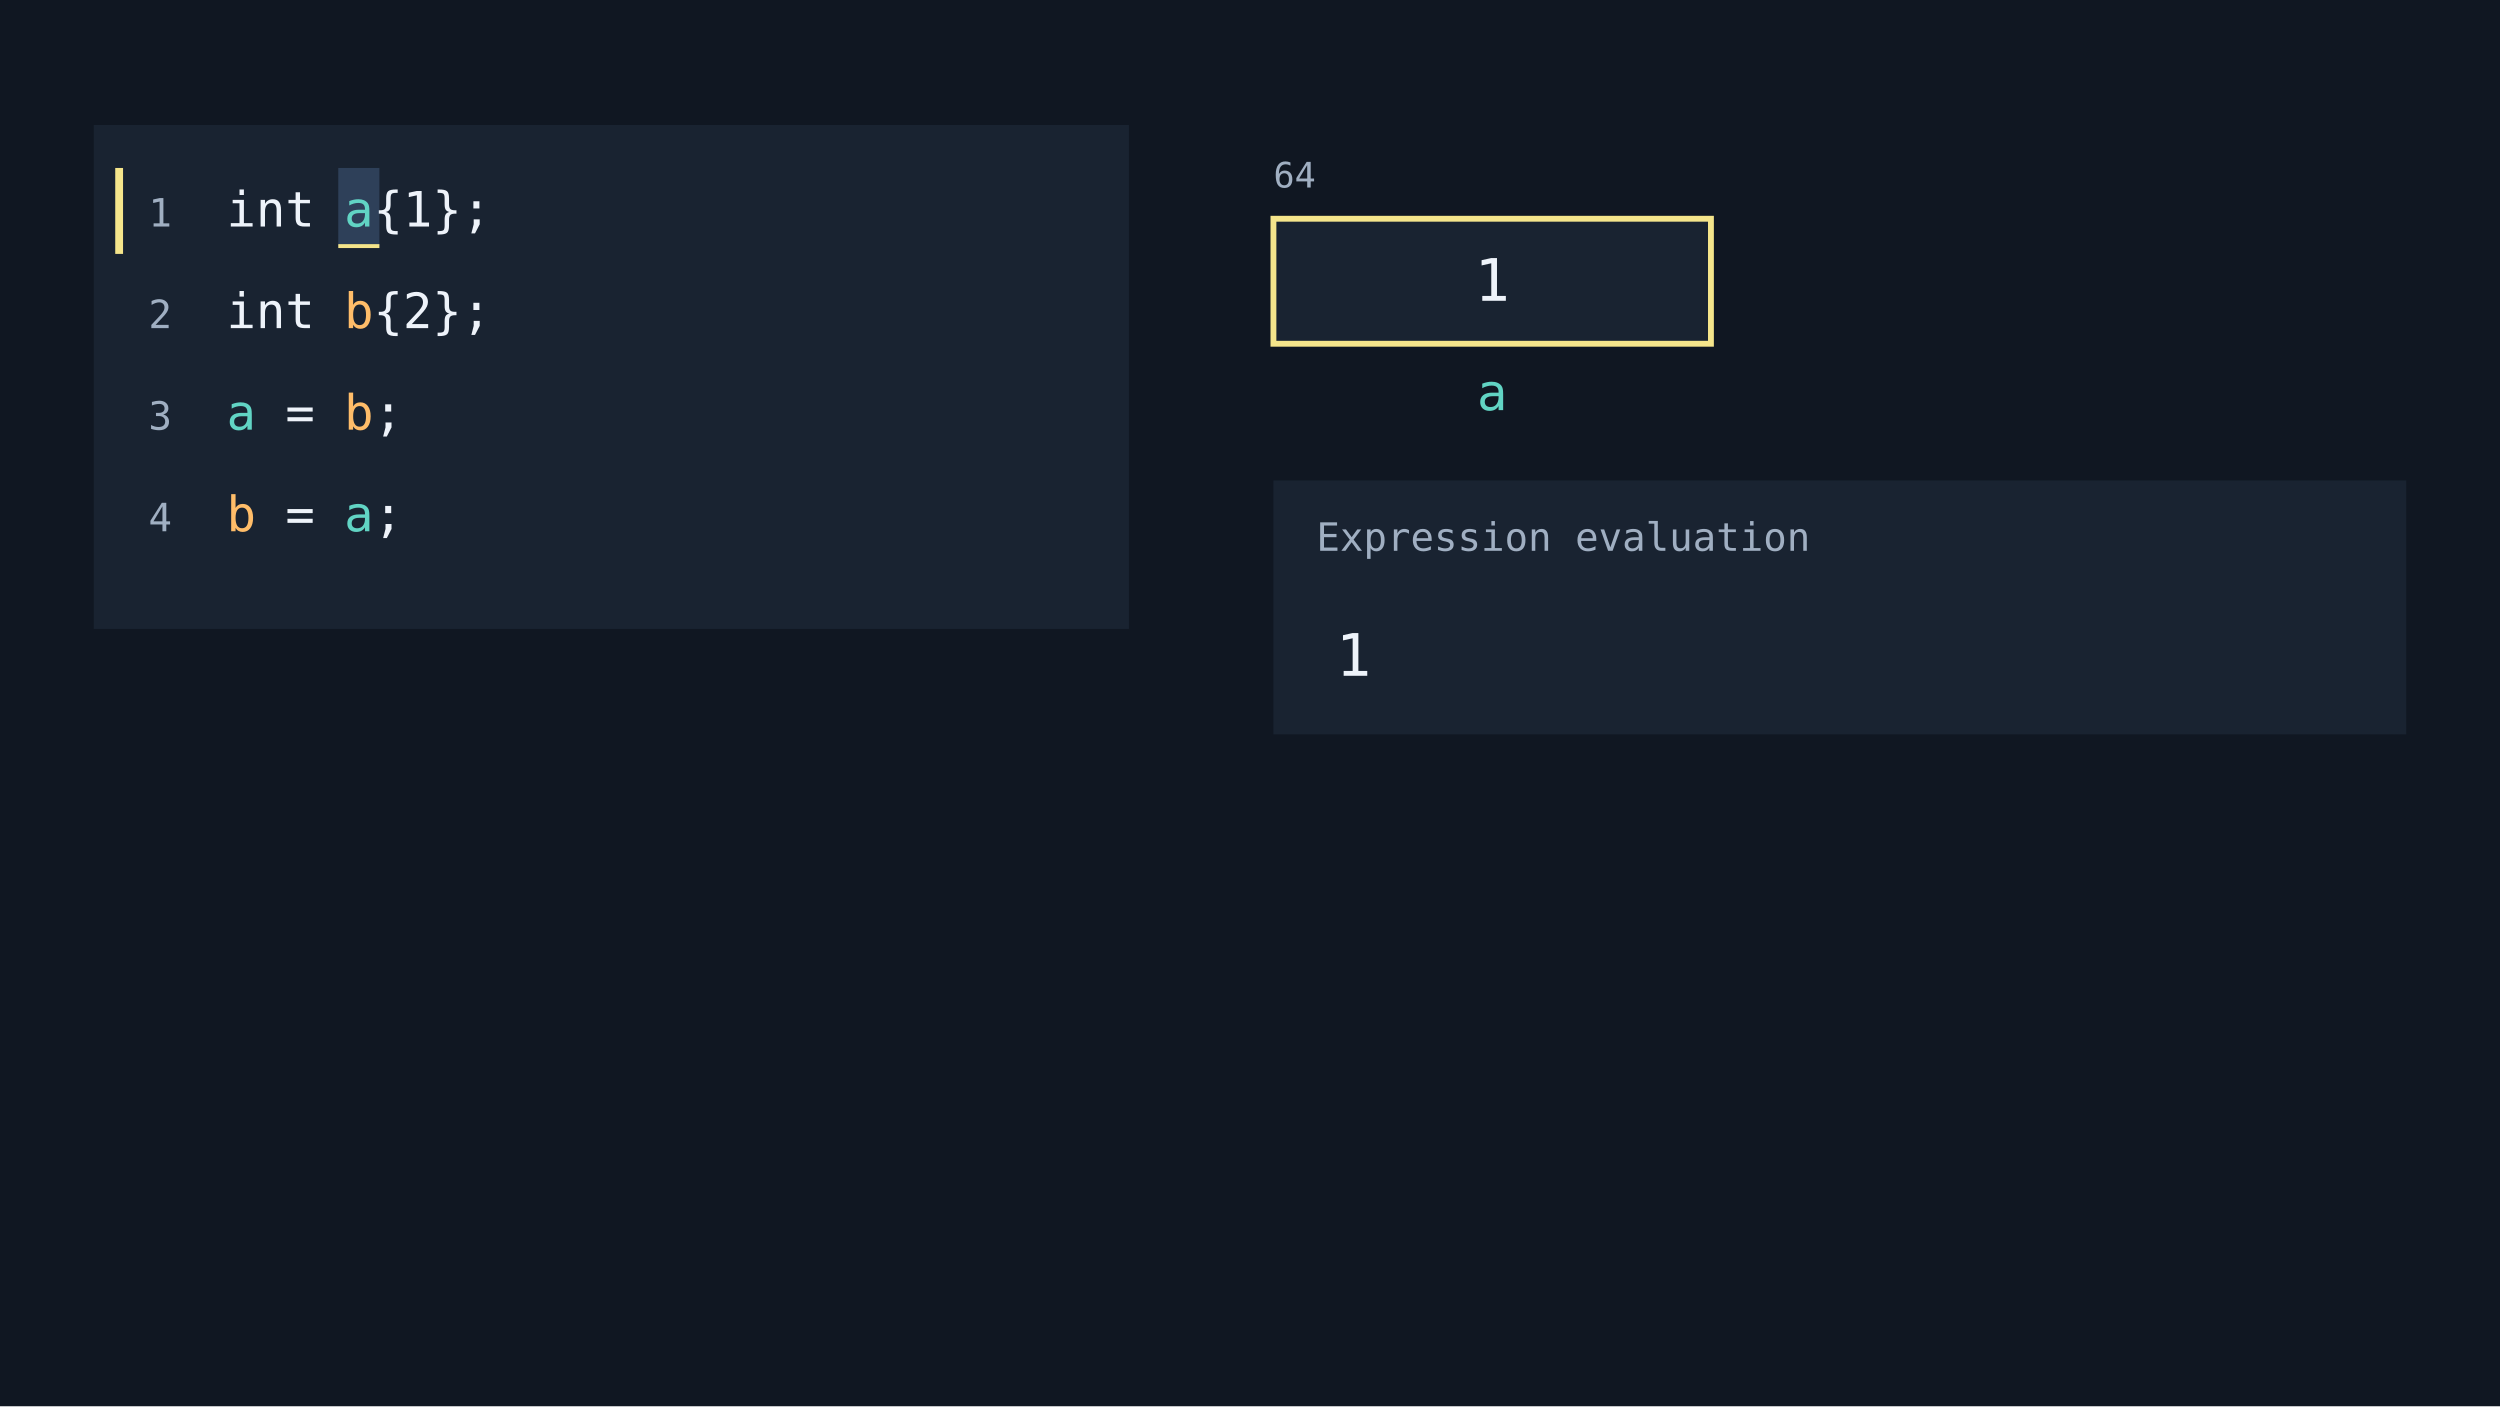
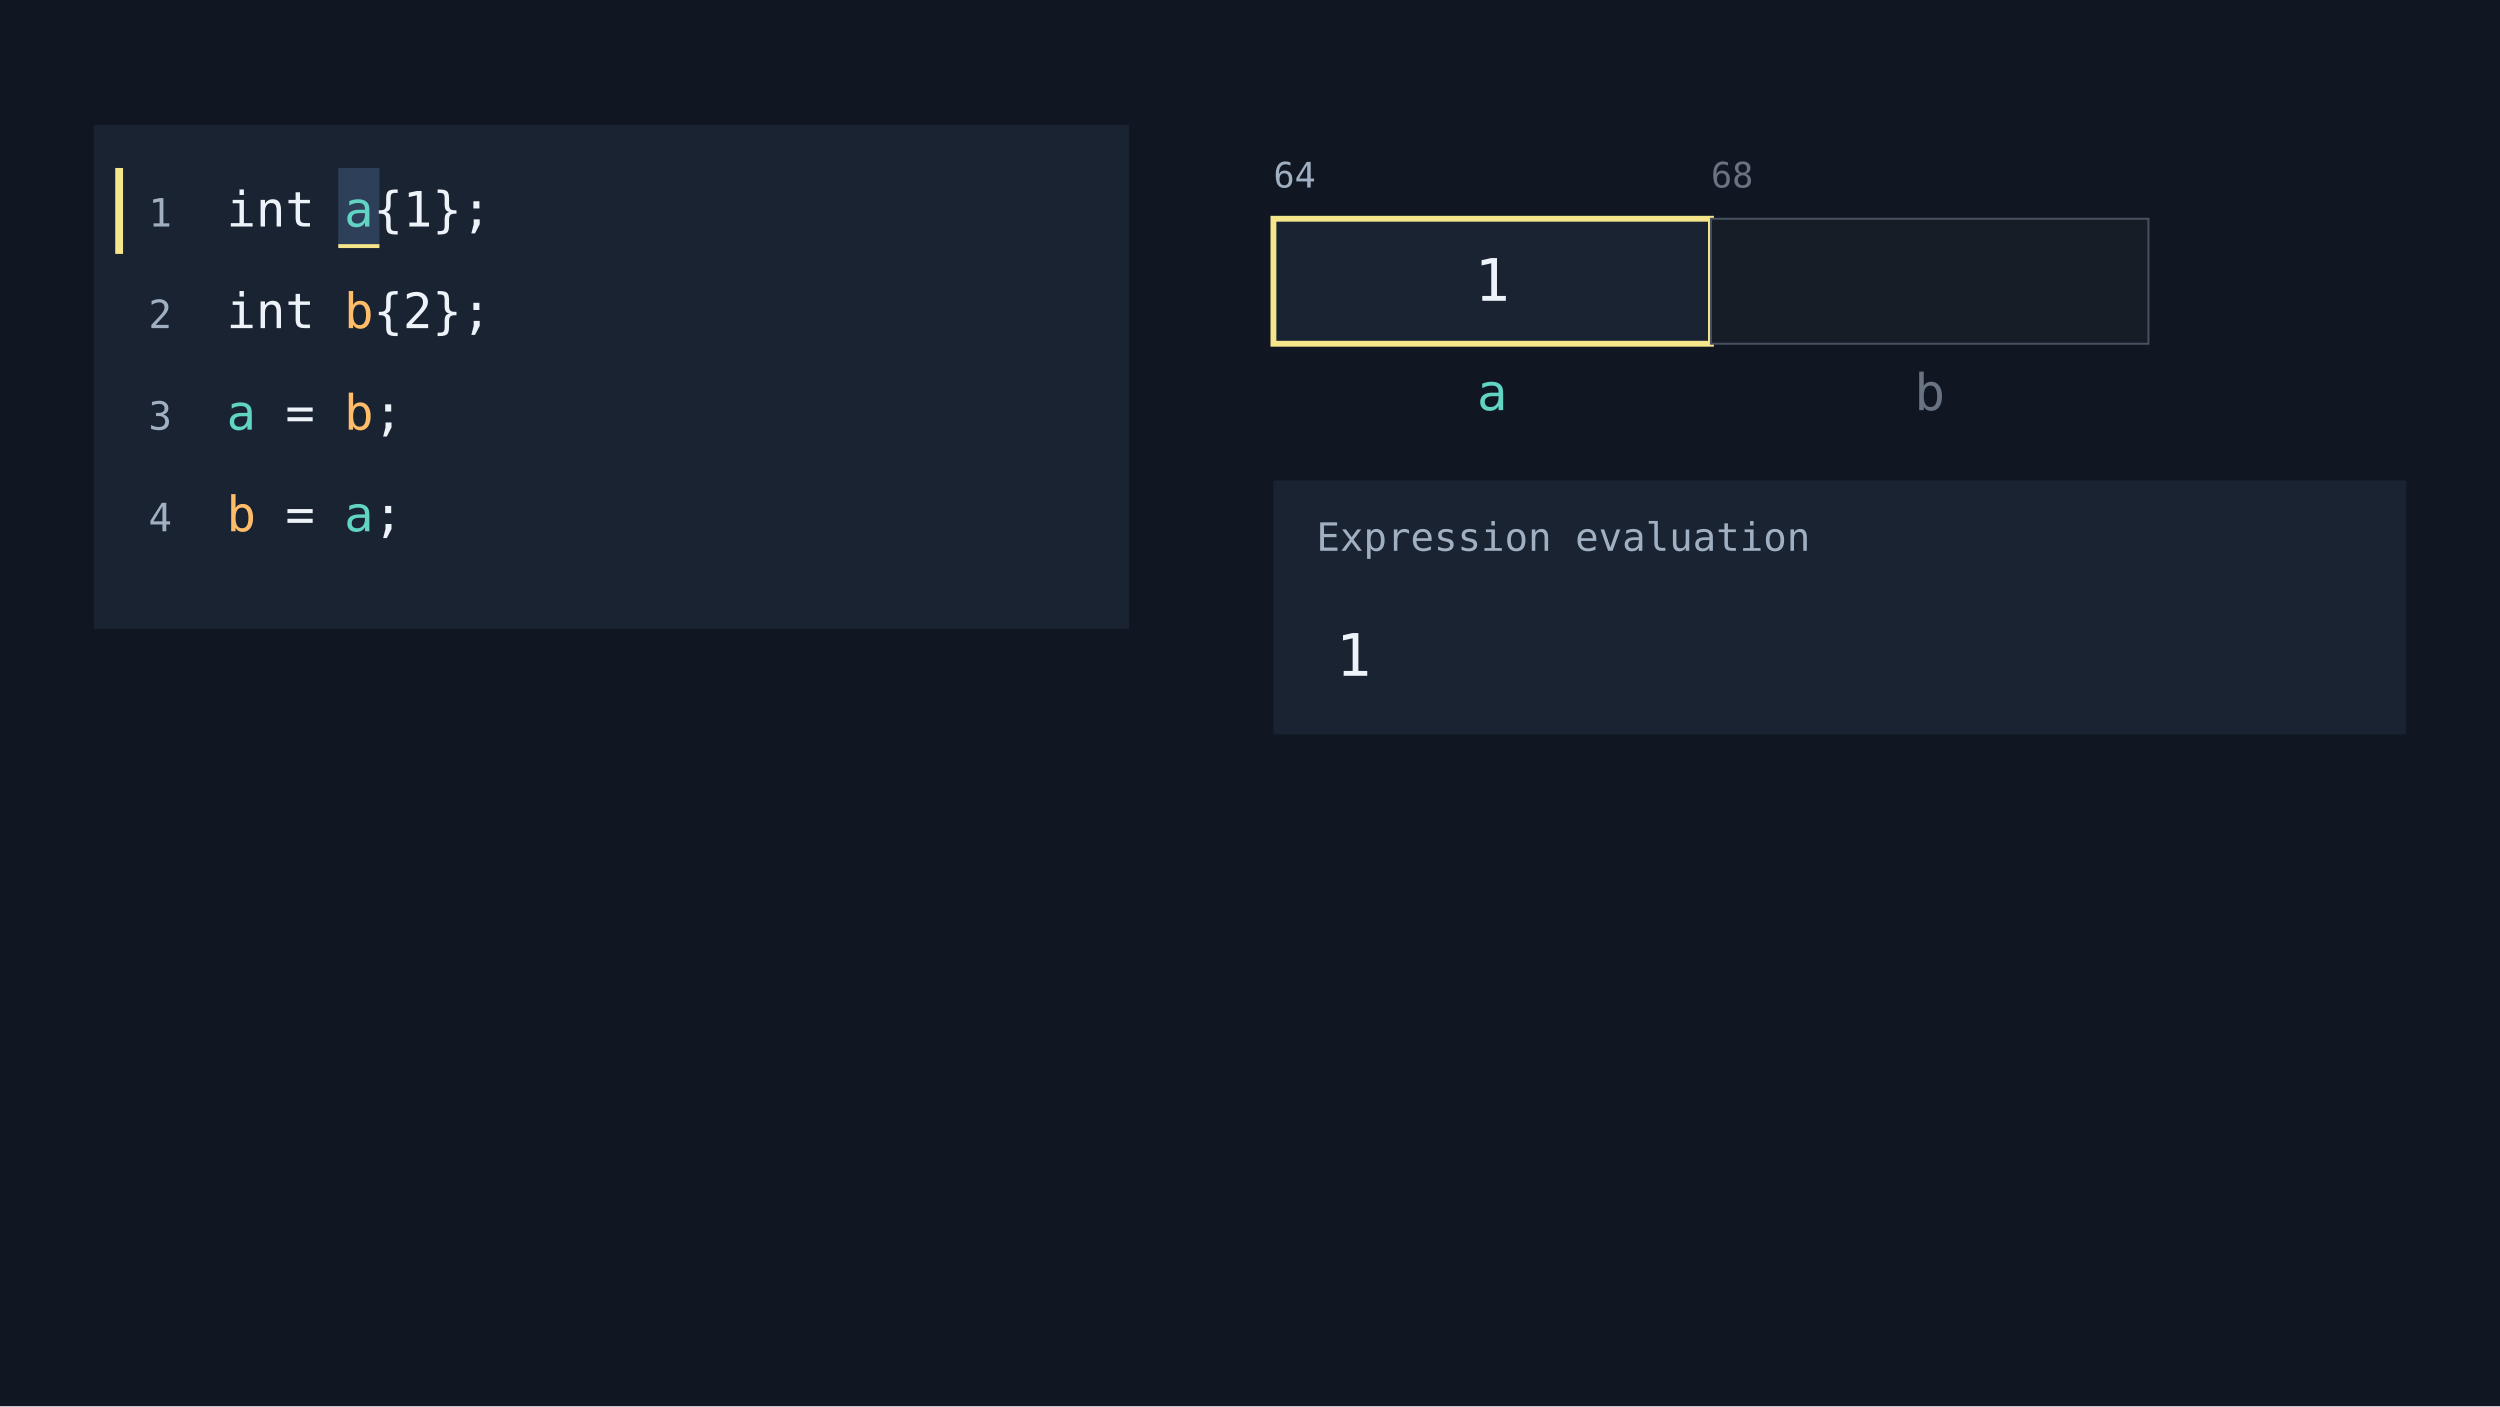
<svg xmlns="http://www.w3.org/2000/svg" viewBox="0 0 1280 720" width="1280" height="720" role="img">
  <rect x="0" y="0" width="1280" height="720" fill="#101722" stroke="none" stroke-width="1" />
  <rect x="48" y="64" width="530" height="258" fill="#192331" stroke="none" stroke-width="1" />
  <rect x="652" y="246" width="580" height="130" fill="#192331" stroke="none" stroke-width="1" />
  <text x="674" y="282" font-family="DejaVu Sans Mono,monospace" font-size="20" fill="#a0afc2" xml:space="preserve">Expression evaluation</text>
  <text x="684" y="346" font-family="DejaVu Sans Mono,monospace" font-size="30" fill="#eef3fa" xml:space="preserve">1</text>
  <rect x="59" y="86" width="4" height="44" fill="#f5e58b" stroke="none" stroke-width="1" />
  <rect x="173.2" y="86" width="21.05" height="40" fill="#2e4059" stroke="none" stroke-width="1" />
  <line x1="173.2" y1="126" x2="194.25" y2="126" stroke="#f5e58b" stroke-width="2" />
  <text x="76" y="116" font-family="DejaVu Sans Mono,monospace" font-size="20" fill="#a0afc2" xml:space="preserve">1</text>
  <text x="116.0" y="116" font-family="DejaVu Sans Mono,monospace" font-size="25" fill="#eef3fa" xml:space="preserve">int</text>
  <text x="161.15" y="116" font-family="DejaVu Sans Mono,monospace" font-size="25" fill="#eef3fa" xml:space="preserve"> </text>
  <text x="176.2" y="116" font-family="DejaVu Sans Mono,monospace" font-size="25" fill="#61d4c4" xml:space="preserve">a</text>
  <text x="191.25" y="116" font-family="DejaVu Sans Mono,monospace" font-size="25" fill="#eef3fa" xml:space="preserve">{1};</text>
  <text x="76" y="168" font-family="DejaVu Sans Mono,monospace" font-size="20" fill="#a0afc2" xml:space="preserve">2</text>
  <text x="116.0" y="168" font-family="DejaVu Sans Mono,monospace" font-size="25" fill="#eef3fa" xml:space="preserve">int</text>
  <text x="161.15" y="168" font-family="DejaVu Sans Mono,monospace" font-size="25" fill="#eef3fa" xml:space="preserve"> </text>
  <text x="176.2" y="168" font-family="DejaVu Sans Mono,monospace" font-size="25" fill="#ffbd69" xml:space="preserve">b</text>
  <text x="191.25" y="168" font-family="DejaVu Sans Mono,monospace" font-size="25" fill="#eef3fa" xml:space="preserve">{2};</text>
  <text x="76" y="220" font-family="DejaVu Sans Mono,monospace" font-size="20" fill="#a0afc2" xml:space="preserve">3</text>
  <text x="116.0" y="220" font-family="DejaVu Sans Mono,monospace" font-size="25" fill="#61d4c4" xml:space="preserve">a</text>
  <text x="131.05" y="220" font-family="DejaVu Sans Mono,monospace" font-size="25" fill="#eef3fa" xml:space="preserve"> = </text>
  <text x="176.2" y="220" font-family="DejaVu Sans Mono,monospace" font-size="25" fill="#ffbd69" xml:space="preserve">b</text>
  <text x="191.25" y="220" font-family="DejaVu Sans Mono,monospace" font-size="25" fill="#eef3fa" xml:space="preserve">;</text>
  <text x="76" y="272" font-family="DejaVu Sans Mono,monospace" font-size="20" fill="#a0afc2" xml:space="preserve">4</text>
  <text x="116.0" y="272" font-family="DejaVu Sans Mono,monospace" font-size="25" fill="#ffbd69" xml:space="preserve">b</text>
  <text x="131.05" y="272" font-family="DejaVu Sans Mono,monospace" font-size="25" fill="#eef3fa" xml:space="preserve"> = </text>
  <text x="176.2" y="272" font-family="DejaVu Sans Mono,monospace" font-size="25" fill="#61d4c4" xml:space="preserve">a</text>
  <text x="191.25" y="272" font-family="DejaVu Sans Mono,monospace" font-size="25" fill="#eef3fa" xml:space="preserve">;</text>
  <text x="652" y="96" font-family="DejaVu Sans Mono,monospace" font-size="18" fill="#a0afc2" xml:space="preserve">64</text>
  <text x="756.174" y="210" font-family="DejaVu Sans Mono,monospace" font-size="26" fill="#61d4c4" xml:space="preserve">a</text>
  <rect x="652" y="112" width="224.0" height="64" fill="#192331" stroke="#f5e58b" stroke-width="3" />
  <text x="754.97" y="154" font-family="DejaVu Sans Mono,monospace" font-size="30" fill="#eef3fa" xml:space="preserve">1</text>
+   <rect x="876.0" y="112" width="224.0" height="64" fill="#171d27" stroke="#47515f" stroke-width="1" />
+   <text x="876.0" y="96" font-family="DejaVu Sans Mono,monospace" font-size="18" fill="#697382" xml:space="preserve">68</text>
+   <text x="980.174" y="210" font-family="DejaVu Sans Mono,monospace" font-size="26" fill="#697382" xml:space="preserve">b</text>
</svg>
